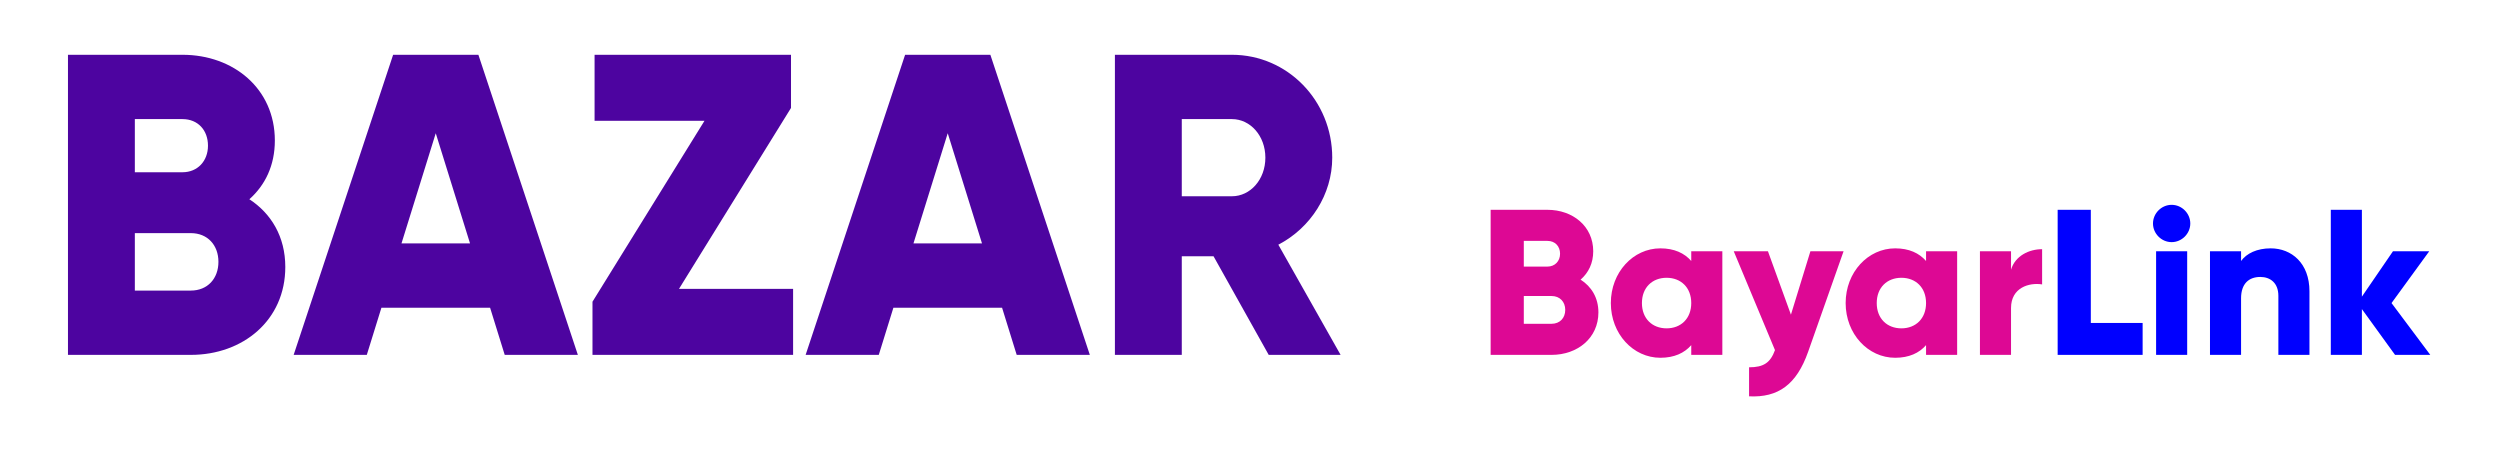
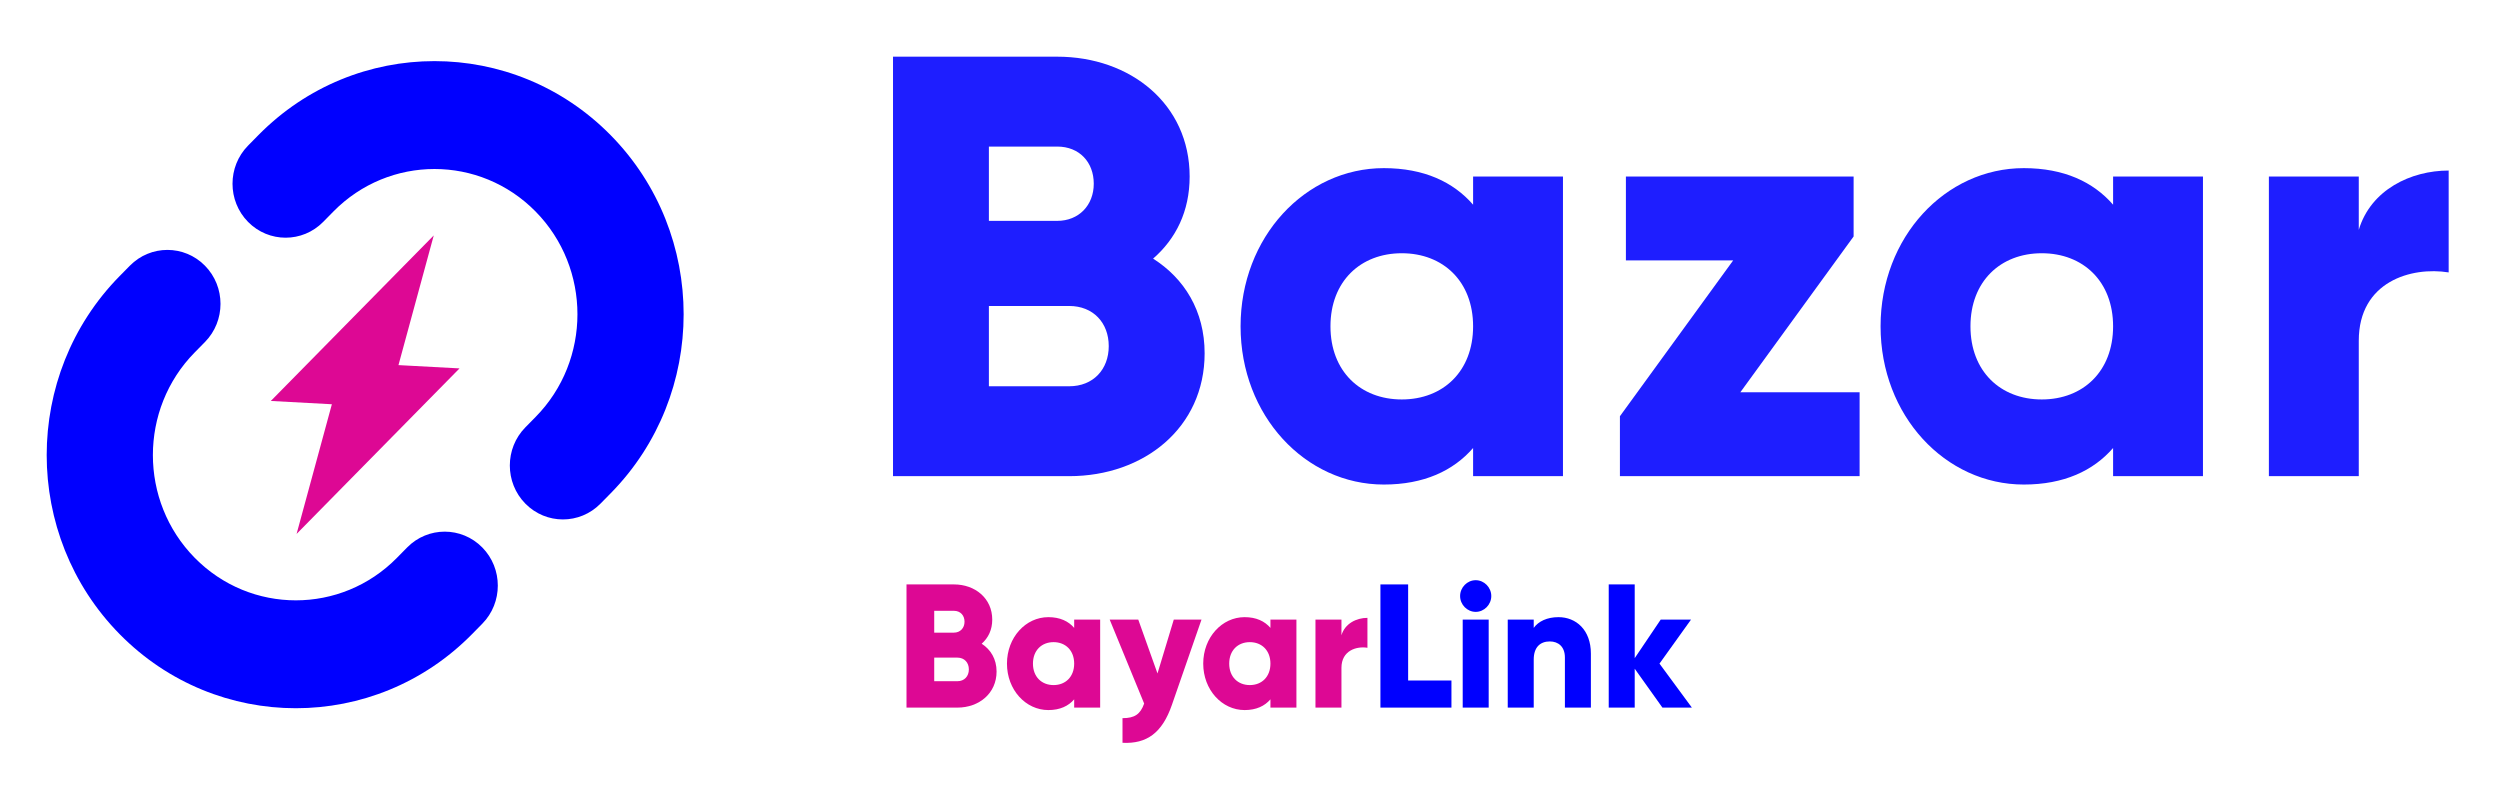
- <svg xmlns="http://www.w3.org/2000/svg" width="100%" height="100%" viewBox="0 0 955 173" version="1.1" xml:space="preserve" style="fill-rule:evenodd;clip-rule:evenodd;stroke-linejoin:round;stroke-miterlimit:2;">
-   <g transform="matrix(1,0,0,1,-2720.389,-1130.962)">
-     <g id="Artboard1" transform="matrix(1.178346,0,0,0.50458,2608.381,956.1324)">
-       <rect x="95.055" y="346.486" width="809.89" height="341.602" style="fill:none;" />
-       <g transform="matrix(0.805095,0,0,1.550882,328.0556,-420.5328)">
-         <g transform="matrix(0.821469,0,0,0.326512,86.44629,454.6727)">
-           <path d="M317.226,540.273C321.086,530.048 323.423,515.796 323.423,497.825C323.423,460.335 313.366,435.858 300.972,435.858L273.138,435.858L273.138,652.744L303.004,652.744C315.702,652.744 325.962,627.647 325.962,589.227C325.962,567.229 322.509,550.497 317.226,540.273ZM300.972,482.333C304.731,482.333 307.169,490.389 307.169,501.543C307.169,512.697 304.63,520.753 300.972,520.753L289.392,520.753L289.392,482.333L300.972,482.333ZM303.004,606.268L289.392,606.268L289.392,564.75L303.004,564.75C307.068,564.75 309.709,573.425 309.709,585.509C309.709,597.593 307.068,606.268 303.004,606.268Z" style="fill:rgb(221,8,148);fill-rule:nonzero;" />
-           <path d="M371.473,497.825L371.473,512.387C368.12,500.614 363.143,493.487 356.336,493.487C343.029,493.487 332.058,529.119 332.058,575.284C332.058,621.45 343.029,657.081 356.336,657.081C363.143,657.081 368.12,649.955 371.473,638.181L371.473,652.744L386.711,652.744L386.711,497.825L371.473,497.825ZM359.384,613.085C352.375,613.085 347.295,598.522 347.295,575.284C347.295,552.047 352.375,537.484 359.384,537.484C366.393,537.484 371.473,552.047 371.473,575.284C371.473,598.522 366.393,613.085 359.384,613.085Z" style="fill:rgb(221,8,148);fill-rule:nonzero;" />
-           <path d="M429.884,497.825L420.335,592.635L409.059,497.825L392.298,497.825L412.513,645.617C410.278,664.518 406.926,671.334 399.815,671.334L399.815,714.711C414.037,716.88 423.078,697.36 428.767,648.096L446.138,497.825L429.884,497.825Z" style="fill:rgb(221,8,148);fill-rule:nonzero;" />
-           <path d="M486.569,497.825L486.569,512.387C483.217,500.614 478.239,493.487 471.433,493.487C458.125,493.487 447.154,529.119 447.154,575.284C447.154,621.45 458.125,657.081 471.433,657.081C478.239,657.081 483.217,649.955 486.569,638.181L486.569,652.744L501.807,652.744L501.807,497.825L486.569,497.825ZM474.48,613.085C467.471,613.085 462.392,598.522 462.392,575.284C462.392,552.047 467.471,537.484 474.48,537.484C481.49,537.484 486.569,552.047 486.569,575.284C486.569,598.522 481.49,613.085 474.48,613.085Z" style="fill:rgb(221,8,148);fill-rule:nonzero;" />
-           <path d="M528.219,525.401L528.219,497.825L512.981,497.825L512.981,652.744L528.219,652.744L528.219,582.72C528.219,552.047 537.158,544.301 543.457,547.399L543.457,494.727C537.057,494.727 530.251,504.641 528.219,525.401Z" style="fill:rgb(221,8,148);fill-rule:nonzero;" />
-           <path d="M567.329,605.029L567.329,435.858L551.076,435.858L551.076,652.744L592.726,652.744L592.726,605.029L567.329,605.029Z" style="fill:rgb(0,0,255);fill-rule:nonzero;" />
-           <path d="M606.948,484.192C611.925,484.192 616.09,471.489 616.09,456.307C616.09,441.125 611.925,428.422 606.948,428.422C601.97,428.422 597.805,441.125 597.805,456.307C597.805,471.489 601.97,484.192 606.948,484.192ZM599.329,652.744L614.567,652.744L614.567,497.825L599.329,497.825L599.329,652.744Z" style="fill:rgb(0,0,255);fill-rule:nonzero;" />
-           <path d="M655.505,493.487C648.801,493.487 643.722,500.923 640.979,512.387L640.979,497.825L625.741,497.825L625.741,652.744L640.979,652.744L640.979,568.158C640.979,546.16 644.839,536.245 650.426,536.245C655.302,536.245 659.264,545.23 659.264,564.44L659.264,652.744L674.502,652.744L674.502,557.624C674.502,515.796 665.766,493.487 655.505,493.487Z" style="fill:rgb(0,0,255);fill-rule:nonzero;" />
-           <path d="M733.726,652.744L714.73,575.284L733.218,497.825L715.441,497.825L700.203,565.679L700.203,435.858L684.965,435.858L684.965,652.744L700.203,652.744L700.203,584.27L716.457,652.744L733.726,652.744Z" style="fill:rgb(0,0,255);fill-rule:nonzero;" />
+ <svg xmlns="http://www.w3.org/2000/svg" width="100%" height="100%" viewBox="0 0 440 141" version="1.1" xml:space="preserve" style="fill-rule:evenodd;clip-rule:evenodd;stroke-linejoin:round;stroke-miterlimit:2;">
+   <g transform="matrix(1,0,0,1,-3947.344,-603.6046)">
+     <g id="Logo-BAZAR-BayarLink-Header" transform="matrix(5.587815,0,0,1.069815,2437.328,-68.83523)">
+       <rect x="270.234" y="628.557" width="78.597" height="131.543" style="fill:none;" />
+       <g transform="matrix(1.138466,0,0,3.55299,-39.82718,-1789.884)">
+         <g>
+           <g transform="matrix(0.047175,0,0,0.026299,284.544,696.2755)">
+             <path d="M317.226,540.273C321.086,530.048 323.423,515.796 323.423,497.825C323.423,460.335 313.366,435.858 300.972,435.858L273.138,435.858L273.138,652.744L303.004,652.744C315.702,652.744 325.962,627.647 325.962,589.227C325.962,567.229 322.509,550.497 317.226,540.273ZM300.972,482.333C304.731,482.333 307.169,490.389 307.169,501.543C307.169,512.697 304.63,520.753 300.972,520.753L289.392,520.753L289.392,482.333L300.972,482.333ZM303.004,606.268L289.392,606.268L289.392,564.75L303.004,564.75C307.068,564.75 309.709,573.425 309.709,585.509C309.709,597.593 307.068,606.268 303.004,606.268Z" style="fill:rgb(221,8,148);fill-rule:nonzero;" />
+             <path d="M371.473,497.825L371.473,512.387C368.12,500.614 363.143,493.487 356.336,493.487C343.029,493.487 332.058,529.119 332.058,575.284C332.058,621.45 343.029,657.081 356.336,657.081C363.143,657.081 368.12,649.955 371.473,638.181L371.473,652.744L386.711,652.744L386.711,497.825L371.473,497.825ZM359.384,613.085C352.375,613.085 347.295,598.522 347.295,575.284C347.295,552.047 352.375,537.484 359.384,537.484C366.393,537.484 371.473,552.047 371.473,575.284C371.473,598.522 366.393,613.085 359.384,613.085Z" style="fill:rgb(221,8,148);fill-rule:nonzero;" />
+             <path d="M429.884,497.825L420.335,592.635L409.059,497.825L392.298,497.825L412.513,645.617C410.278,664.518 406.926,671.334 399.815,671.334L399.815,714.711C414.037,716.88 423.078,697.36 428.767,648.096L446.138,497.825L429.884,497.825Z" style="fill:rgb(221,8,148);fill-rule:nonzero;" />
+             <path d="M486.569,497.825L486.569,512.387C483.217,500.614 478.239,493.487 471.433,493.487C458.125,493.487 447.154,529.119 447.154,575.284C447.154,621.45 458.125,657.081 471.433,657.081C478.239,657.081 483.217,649.955 486.569,638.181L486.569,652.744L501.807,652.744L501.807,497.825L486.569,497.825ZM474.48,613.085C467.471,613.085 462.392,598.522 462.392,575.284C462.392,552.047 467.471,537.484 474.48,537.484C481.49,537.484 486.569,552.047 486.569,575.284C486.569,598.522 481.49,613.085 474.48,613.085Z" style="fill:rgb(221,8,148);fill-rule:nonzero;" />
+             <path d="M528.219,525.401L528.219,497.825L512.981,497.825L512.981,652.744L528.219,652.744L528.219,582.72C528.219,552.047 537.158,544.301 543.457,547.399L543.457,494.727C537.057,494.727 530.251,504.641 528.219,525.401Z" style="fill:rgb(221,8,148);fill-rule:nonzero;" />
+             <path d="M567.329,605.029L567.329,435.858L551.076,435.858L551.076,652.744L592.726,652.744L592.726,605.029L567.329,605.029Z" style="fill:rgb(0,0,255);fill-rule:nonzero;" />
+             <path d="M606.948,484.192C611.925,484.192 616.09,471.489 616.09,456.307C616.09,441.125 611.925,428.422 606.948,428.422C601.97,428.422 597.805,441.125 597.805,456.307C597.805,471.489 601.97,484.192 606.948,484.192ZM599.329,652.744L614.567,652.744L614.567,497.825L599.329,497.825L599.329,652.744Z" style="fill:rgb(0,0,255);fill-rule:nonzero;" />
+             <path d="M655.505,493.487C648.801,493.487 643.722,500.923 640.979,512.387L640.979,497.825L625.741,497.825L625.741,652.744L640.979,652.744L640.979,568.158C640.979,546.16 644.839,536.245 650.426,536.245C655.302,536.245 659.264,545.23 659.264,564.44L659.264,652.744L674.502,652.744L674.502,557.624C674.502,515.796 665.766,493.487 655.505,493.487Z" style="fill:rgb(0,0,255);fill-rule:nonzero;" />
+             <path d="M733.726,652.744L714.73,575.284L733.218,497.825L715.441,497.825L700.203,565.679L700.203,435.858L684.965,435.858L684.965,652.744L700.203,652.744L700.203,584.27L716.457,652.744L733.726,652.744Z" style="fill:rgb(0,0,255);fill-rule:nonzero;" />
+           </g>
+           <g transform="matrix(0.536214,0,0,0.540692,-1960.406,405.7936)">
+             <path d="M4223.421,530.541C4224.596,528.848 4225.307,526.487 4225.307,523.511C4225.307,517.302 4222.246,513.247 4218.474,513.247L4210.002,513.247L4210.002,549.17L4219.092,549.17C4222.957,549.17 4226.08,545.013 4226.08,538.65C4226.08,535.006 4225.029,532.235 4223.421,530.541ZM4218.474,520.945C4219.618,520.945 4220.36,522.279 4220.36,524.127C4220.36,525.974 4219.587,527.308 4218.474,527.308L4214.949,527.308L4214.949,520.945L4218.474,520.945ZM4219.092,541.472L4214.949,541.472L4214.949,534.596L4219.092,534.596C4220.329,534.596 4221.133,536.032 4221.133,538.034C4221.133,540.035 4220.329,541.472 4219.092,541.472Z" style="fill:rgb(30,30,255);fill-rule:nonzero;" />
+             <path d="M4239.932,523.511L4239.932,525.923C4238.911,523.973 4237.396,522.792 4235.325,522.792C4231.274,522.792 4227.935,528.694 4227.935,536.34C4227.935,543.987 4231.274,549.888 4235.325,549.888C4237.396,549.888 4238.911,548.708 4239.932,546.758L4239.932,549.17L4244.569,549.17L4244.569,523.511L4239.932,523.511ZM4236.252,542.601C4234.119,542.601 4232.573,540.189 4232.573,536.34C4232.573,532.492 4234.119,530.08 4236.252,530.08C4238.386,530.08 4239.932,532.492 4239.932,536.34C4239.932,540.189 4238.386,542.601 4236.252,542.601Z" style="fill:rgb(30,30,255);fill-rule:nonzero;" />
+             <path d="M4253.721,541.985L4259.565,528.643L4259.565,523.511L4247.816,523.511L4247.816,530.695L4253.35,530.695L4247.507,544.038L4247.507,549.17L4259.874,549.17L4259.874,541.985L4253.721,541.985Z" style="fill:rgb(30,30,255);fill-rule:nonzero;" />
+             <path d="M4272.953,523.511L4272.953,525.923C4271.932,523.973 4270.417,522.792 4268.346,522.792C4264.295,522.792 4260.956,528.694 4260.956,536.34C4260.956,543.987 4264.295,549.888 4268.346,549.888C4270.417,549.888 4271.932,548.708 4272.953,546.758L4272.953,549.17L4277.59,549.17L4277.59,523.511L4272.953,523.511ZM4269.273,542.601C4267.14,542.601 4265.594,540.189 4265.594,536.34C4265.594,532.492 4267.14,530.08 4269.273,530.08C4271.407,530.08 4272.953,532.492 4272.953,536.34C4272.953,540.189 4271.407,542.601 4269.273,542.601Z" style="fill:rgb(30,30,255);fill-rule:nonzero;" />
+             <path d="M4285.629,528.078L4285.629,523.511L4280.991,523.511L4280.991,549.17L4285.629,549.17L4285.629,537.572C4285.629,532.492 4288.35,531.209 4290.267,531.722L4290.267,522.998C4288.319,522.998 4286.248,524.64 4285.629,528.078Z" style="fill:rgb(30,30,255);fill-rule:nonzero;" />
+           </g>
        </g>
-         <g transform="matrix(1.439518,0,0,0.70131,-729.9167,212.9545)">
-           <g>
-             <path d="M375.762,540.25C380.204,530.403 382.893,516.677 382.893,499.37C382.893,463.264 371.319,439.69 357.057,439.69L325.024,439.69L325.024,648.568L359.395,648.568C374.008,648.568 385.816,624.398 385.816,587.397C385.816,566.21 381.841,550.097 375.762,540.25ZM357.057,484.45C361.382,484.45 364.188,492.208 364.188,502.95C364.188,513.693 361.265,521.451 357.057,521.451L343.729,521.451L343.729,484.45L357.057,484.45ZM359.395,603.808L343.729,603.808L343.729,563.823L359.395,563.823C364.071,563.823 367.111,572.178 367.111,583.816C367.111,595.453 364.071,603.808 359.395,603.808Z" style="fill:rgb(77,4,160);fill-rule:nonzero;" />
-             <path d="M447.192,648.568L467.651,648.568L439.827,439.69L415.978,439.69L388.154,648.568L408.613,648.568L412.704,615.744L443.1,615.744L447.192,648.568ZM418.316,570.985L427.902,494.297L437.489,570.985L418.316,570.985Z" style="fill:rgb(77,4,160);fill-rule:nonzero;" />
-             <path d="M495.942,602.615L527.273,476.691L527.273,439.69L472.327,439.69L472.327,485.643L503.073,485.643L471.742,611.567L471.742,648.568L527.858,648.568L527.858,602.615L495.942,602.615Z" style="fill:rgb(77,4,160);fill-rule:nonzero;" />
-             <path d="M590.403,648.568L610.862,648.568L583.038,439.69L559.189,439.69L531.365,648.568L551.824,648.568L555.915,615.744L586.311,615.744L590.403,648.568ZM561.527,570.985L571.113,494.297L580.7,570.985L561.527,570.985Z" style="fill:rgb(77,4,160);fill-rule:nonzero;" />
-             <path d="M660.898,648.568L681.006,648.568L663.587,571.88C672.589,560.242 678.668,536.968 678.668,511.305C678.668,471.619 666.159,439.69 650.61,439.69L617.876,439.69L617.876,648.568L636.581,648.568L636.581,579.937L645.466,579.937L660.898,648.568ZM636.581,484.45L650.61,484.45C655.754,484.45 659.963,496.087 659.963,511.305C659.963,526.524 655.754,538.161 650.61,538.161L636.581,538.161L636.581,484.45Z" style="fill:rgb(77,4,160);fill-rule:nonzero;" />
+         <g transform="matrix(0.273327,0,0,0.277485,197.849,505.8237)">
+           <g transform="matrix(0.191342,-0.320472,0.340117,0.569648,-6.519093,380.8144)">
+             <path d="M305.468,769.893C316.432,769.893 325.333,774.9 325.333,781.068C325.333,787.236 316.432,792.244 305.468,792.244L300.06,792.244C248.614,792.244 206.846,768.746 206.846,739.804C206.846,710.861 248.614,687.364 300.06,687.364L305.468,687.364C316.432,687.364 325.333,692.371 325.333,698.539C325.333,704.708 316.432,709.715 305.468,709.715L300.06,709.715C270.541,709.715 246.576,723.198 246.576,739.804C246.576,756.41 270.541,769.893 300.06,769.893L305.468,769.893Z" style="fill:rgb(0,0,255);" />
+           </g>
+           <g transform="matrix(0.191342,-0.320472,0.340117,0.569648,-6.519093,380.8144)">
+             <path d="M368.001,709.715C357.037,709.715 348.136,704.708 348.136,698.539C348.136,692.371 357.037,687.364 368.001,687.364L373.409,687.364C424.855,687.364 466.623,710.861 466.623,739.804C466.623,768.746 424.855,792.244 373.409,792.244L368.001,792.244C357.037,792.244 348.136,787.236 348.136,781.068C348.136,774.9 357.037,769.893 368.001,769.893L373.409,769.893C402.927,769.893 426.892,756.41 426.892,739.804C426.892,723.198 402.927,709.715 373.409,709.715L368.001,709.715Z" style="fill:rgb(0,0,255);" />
+           </g>
+           <g transform="matrix(0.240325,0,0,0.619264,188.1766,414.4371)">
+             <path d="M465.227,456.361L533.852,411.756L518.991,446.702L544.704,447.589L476.079,492.194L490.94,457.248L465.227,456.361Z" style="fill:rgb(221,8,148);" />
          </g>
        </g>
      </g>
    </g>
  </g>
</svg>
